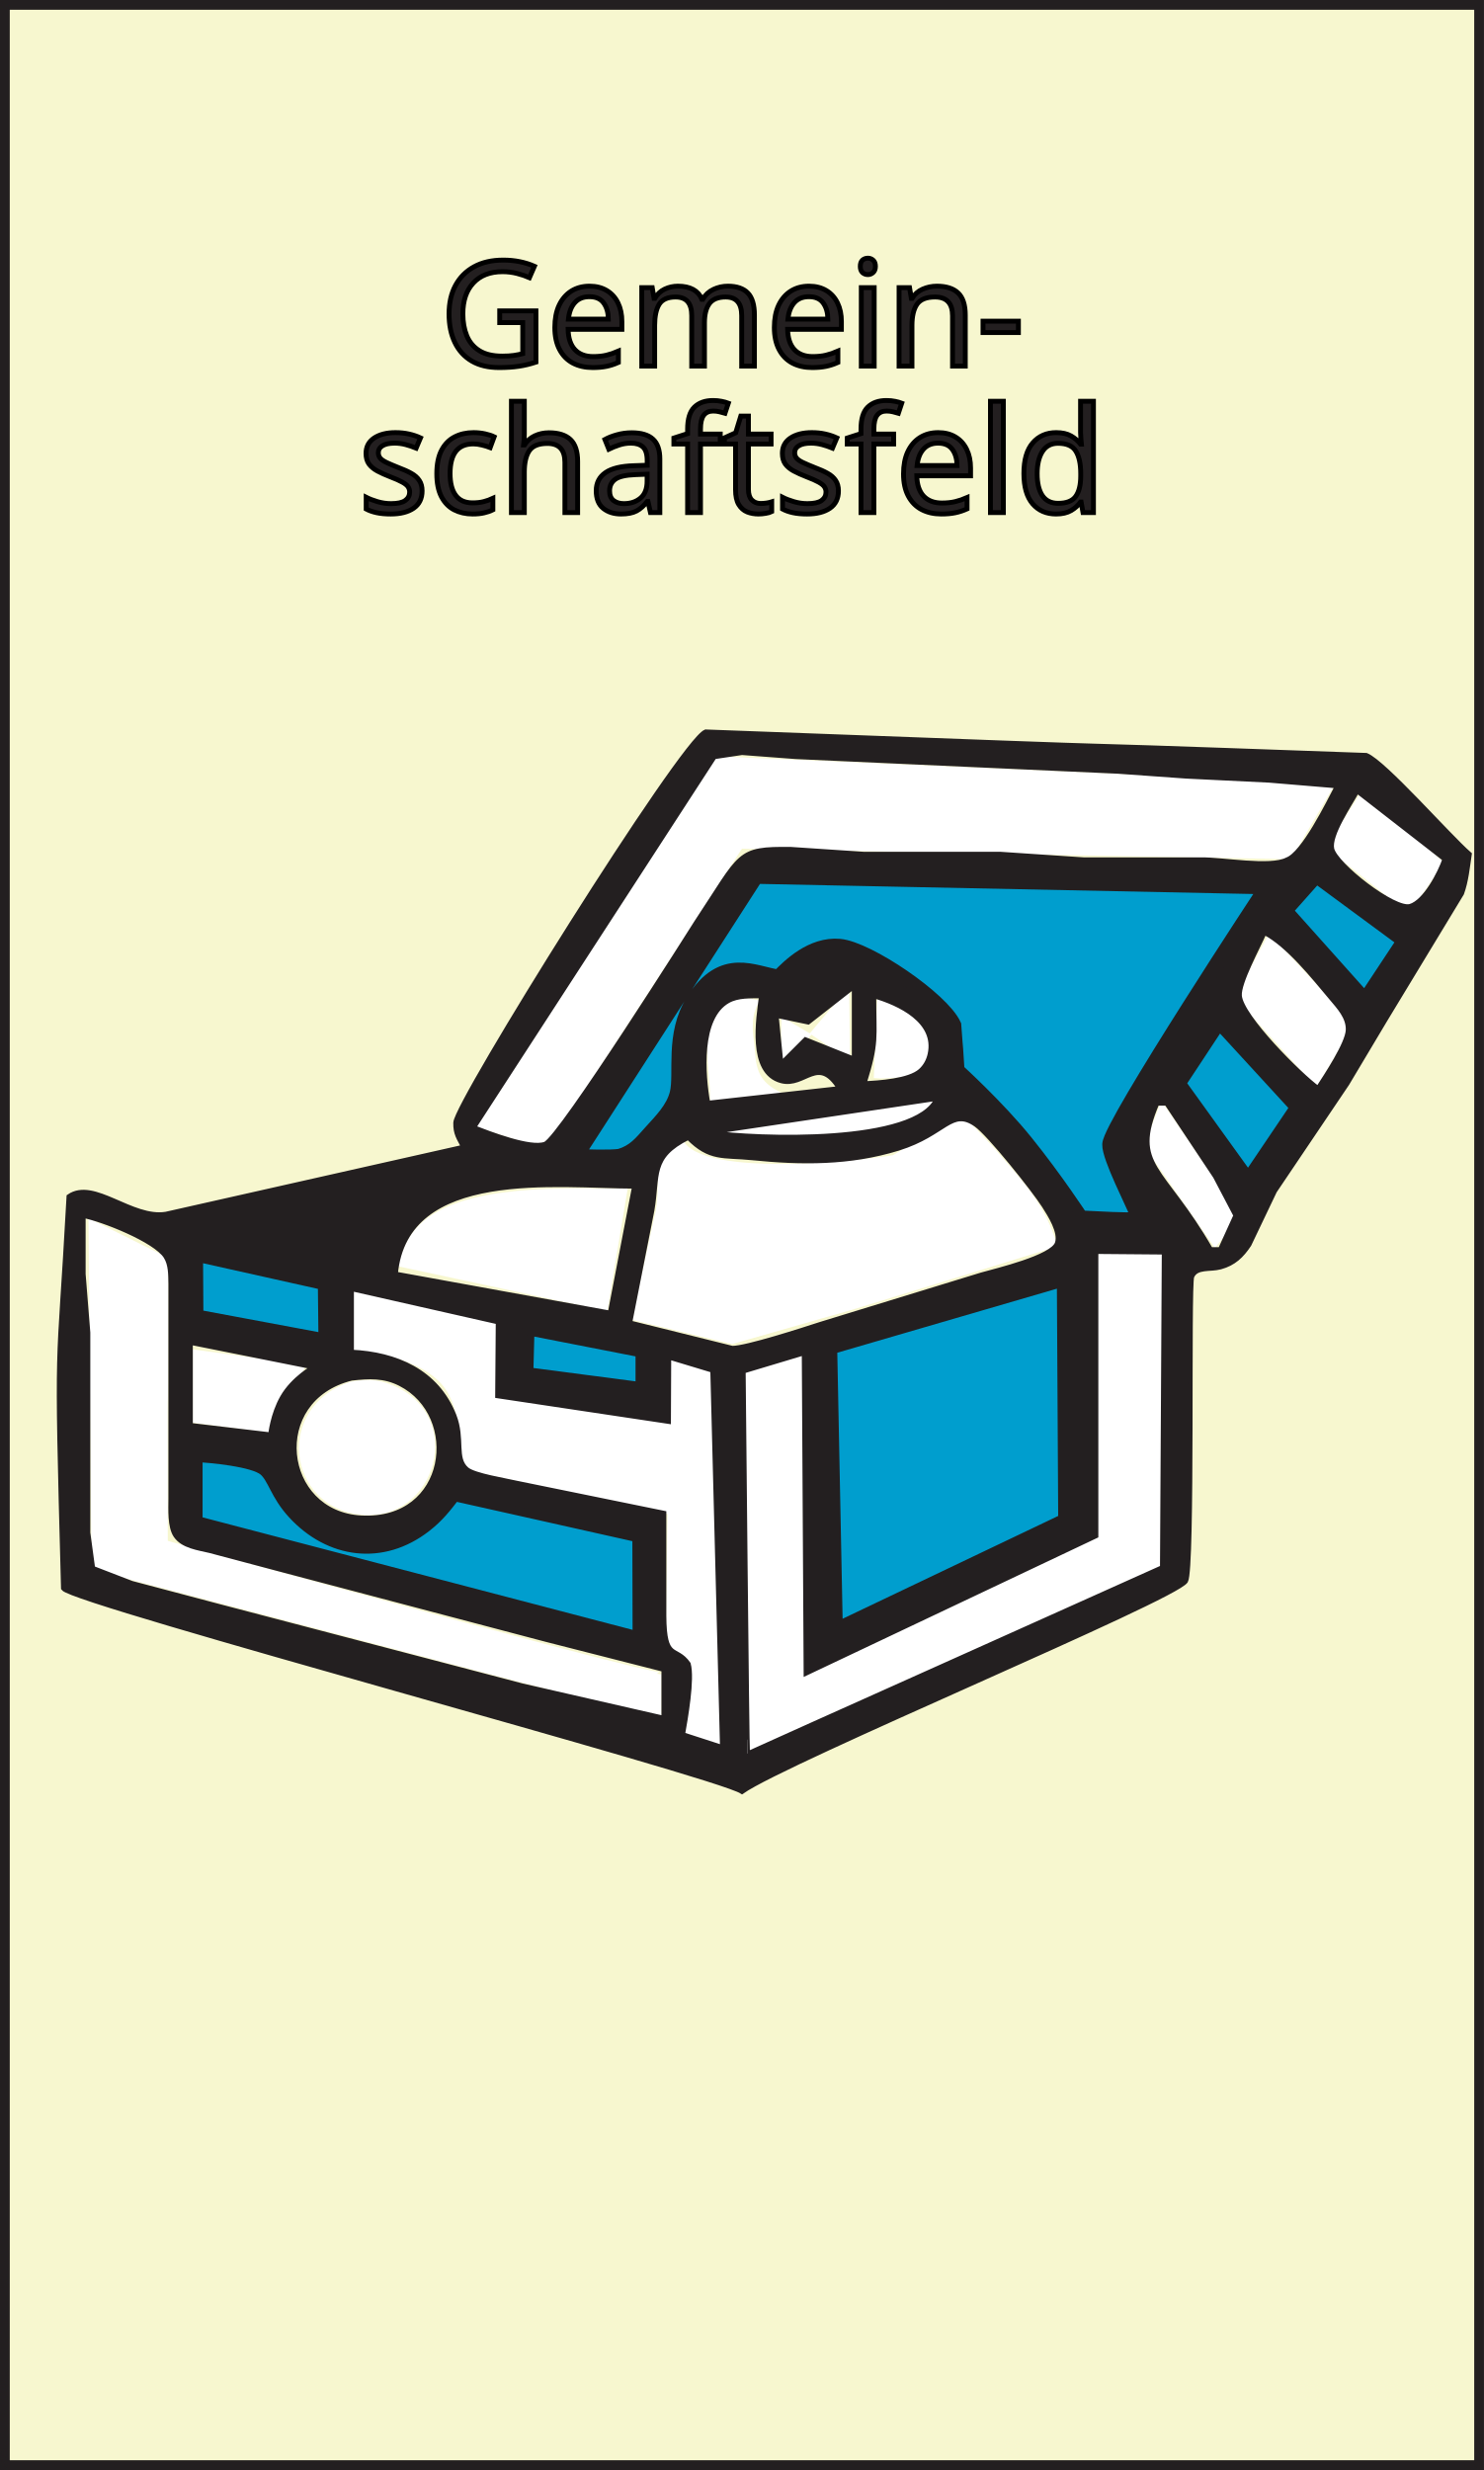
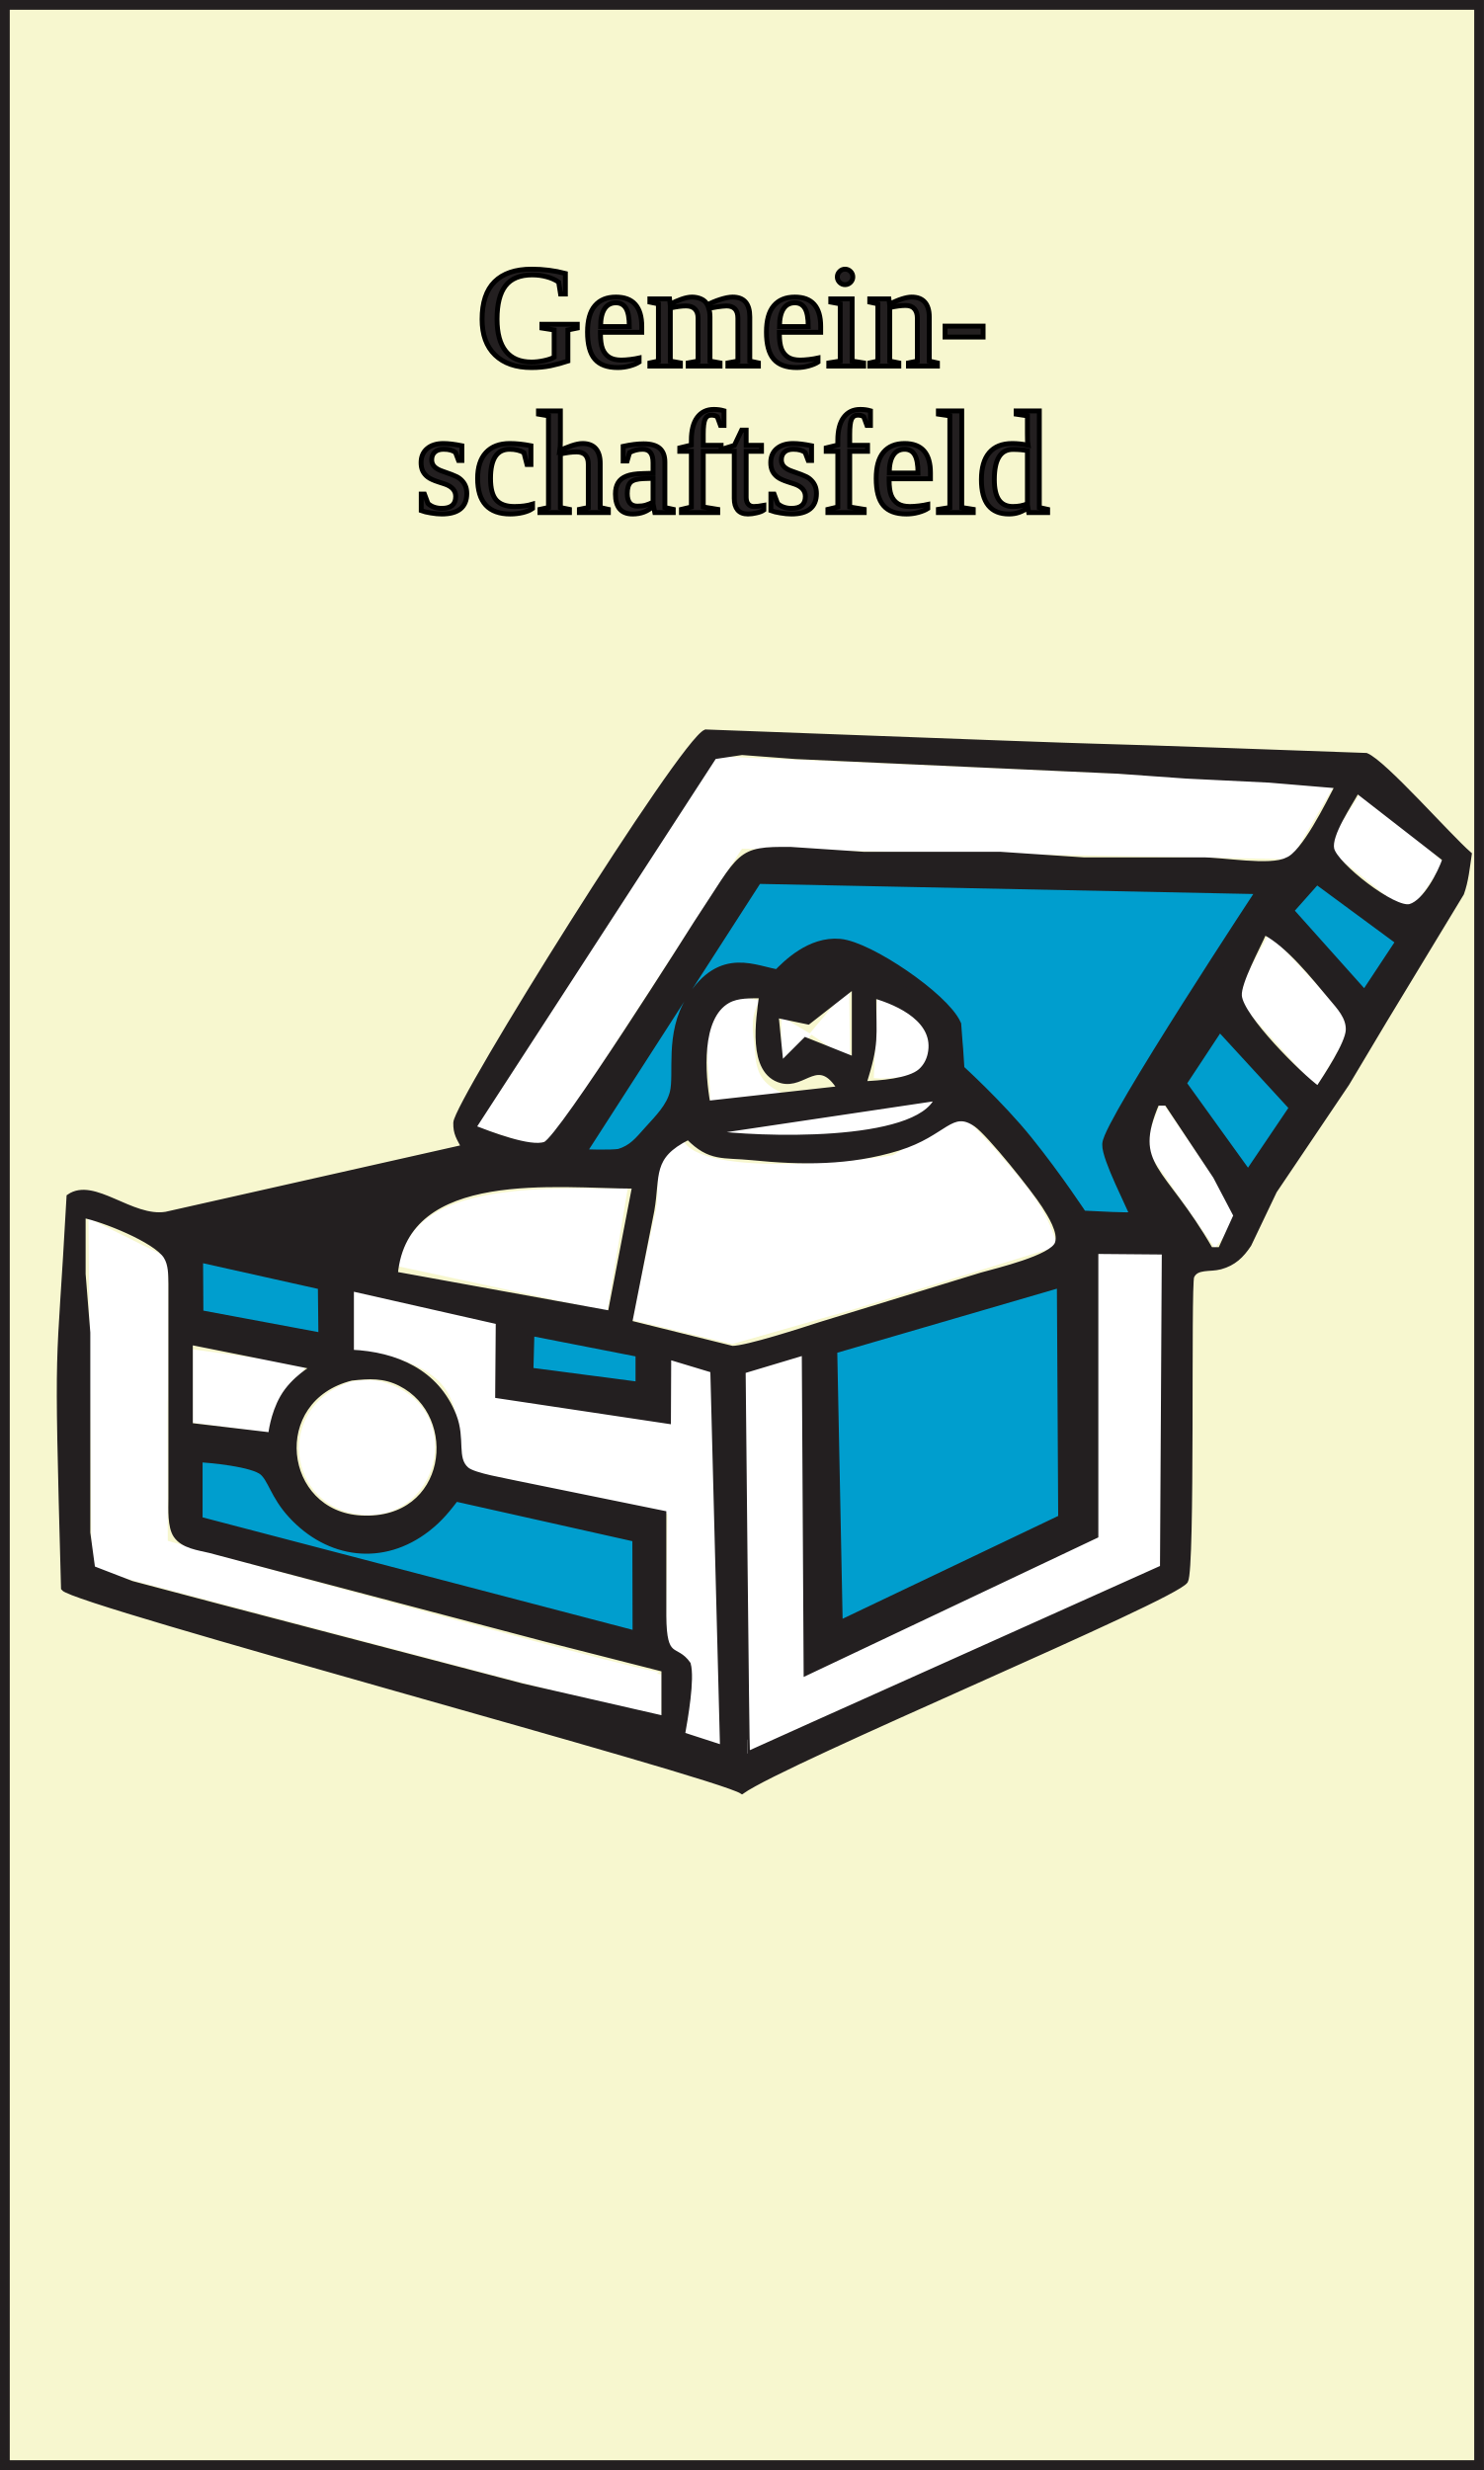
<svg xmlns="http://www.w3.org/2000/svg" width="304" height="506">
  <rect id="field_border" x="0" y="0" width="304" height="506" fill="#231f20" />
  <rect id="field" x="2" y="2" width="300" height="502" fill="#f7f7cf" />
  <g>
    <path id="weiß" fill="#ffffff" stroke="#ffffff" stroke-width="1" d="M 111.73,234.91    C 111.73,234.91 97.91,230.45 97.91,230.45              97.91,230.45 146.63,155.44 146.63,155.44              146.63,155.44 272.72,160.91 272.72,160.91              272.16,161.95 272.78,160.87 264.17,175.57              264.01,175.60 151.73,173.36 151.73,173.36              151.73,173.36 111.73,234.91 111.73,234.91 Z    M 173.61,216.39    C 173.61,216.39 166.61,211.61 166.61,211.61              166.61,211.61 173.48,203.48 173.48,203.48              173.48,203.48 173.61,216.39 173.61,216.39 Z    M 146.13,209.87    C 147.03,207.82 147.78,203.65 154.87,205.30              153.04,208.74 153.87,212.30 154.02,214.01              154.38,218.29 154.48,221.35 158.83,223.78              158.83,223.78 146.00,225.00 146.00,225.00              146.00,220.82 144.54,213.47 146.13,209.87 Z    M 187.78,219.83    C 186.24,220.06 181.12,220.57 179.52,220.39              179.52,220.39 180.22,204.96 180.22,204.96              190.89,209.84 192.09,212.78 187.78,219.83 Z    M 165.48,212.04    C 165.48,212.04 160.52,217.09 160.52,217.09              160.52,217.09 160.57,209.13 160.57,209.13              160.57,209.13 165.48,212.04 165.48,212.04 Z    M 191.65,225.26    C 182.83,232.70 174.97,232.57 162.35,232.57              158.35,232.57 150.71,233.01 146.96,231.52              146.96,231.52 191.65,225.26 191.65,225.26 Z    M 183.09,237.13    C 183.09,237.13 196.96,228.83 196.96,228.83              204.70,236.96 202.79,234.93 204.57,237.00              209.56,242.78 213.86,247.52 216.00,255.00              216.00,255.00 175.00,267.67 175.00,267.67              175.00,267.67 150.00,274.82 150.00,274.82              150.00,274.82 130.00,270.00 130.00,270.00              130.00,270.00 134.84,248.00 134.84,248.00              136.04,241.23 133.37,238.73 139.48,233.78              143.61,242.26 178.91,237.91 183.09,237.13 Z    M 86.22,251.33    C 94.90,242.76 116.48,244.00 128.00,244.00              128.00,244.00 124.00,268.00 124.00,268.00              124.00,268.00 82.00,259.00 82.00,259.00              83.12,255.90 83.78,253.74 86.22,251.33 Z    M 34.00,258.00    C 33.91,315.00 33.78,259.04 33.87,316.04              134.78,344.13 135.00,343.00 135.00,343.00              135.00,343.00 135.00,351.55 135.00,351.55              135.00,351.55 19.25,321.13 19.25,321.13              19.06,304.06 18.64,250.36 18.64,250.36              18.64,250.36 34.00,258.00 34.00,258.00 Z    M 237.96,257.00    C 237.96,257.00 237.38,321.13 237.38,321.13              237.38,321.13 153.35,359.09 153.35,359.09              153.35,359.09 152.94,281.44 152.94,281.44              152.94,281.44 164.25,277.94 164.25,277.94              164.25,294.98 163.30,327.79 165.31,343.06              165.31,343.06 165.84,344.12 224.89,314.87              225.59,257.09 225.00,257.00 225.00,257.00              225.00,257.00 237.96,257.00 237.96,257.00 Z    M 62.00,280.00    C 62.00,280.00 55.00,293.00 55.00,293.00              55.00,293.00 40.00,291.00 40.00,291.00              40.00,291.00 40.00,277.00 40.00,277.00              40.00,277.00 62.00,280.00 62.00,280.00 Z    M 80.00,284.15    C 94.86,289.97 89.04,311.31 74.00,309.80              59.29,308.33 56.87,288.38 72.00,283.53              75.14,283.09 76.93,282.94 80.00,284.15 Z    M 279.26,162.52    C 279.26,162.52 295.13,176.78 295.13,176.78              295.13,176.78 288.52,186.52 288.52,186.52              288.52,186.52 272.22,173.48 272.22,173.48              272.22,173.48 279.26,162.52 279.26,162.52 Z    M 260.09,192.04    C 260.09,192.04 276.70,209.91 276.70,209.91              276.70,209.91 269.61,221.96 269.61,221.96              269.61,221.96 253.52,204.22 253.52,204.22              253.52,204.22 260.09,192.04 260.09,192.04 Z    M 234.87,234.65    C 234.87,234.65 248.91,254.83 248.91,254.83              248.91,254.83 253.43,249.09 253.43,249.09              253.43,249.09 238.04,226.61 238.04,226.61              238.04,226.61 234.87,234.65 234.87,234.65 Z    M 72.75,264.00    C 72.75,264.00 101.63,270.63 101.63,270.63              101.63,270.63 101.88,286.38 101.88,286.38              101.88,286.38 136.88,291.63 137.00,291.63              137.13,291.63 137.63,278.38 137.63,278.38              137.63,278.38 146.75,281.00 146.75,281.00              146.75,281.00 147.50,357.50 147.50,357.50              147.50,357.50 140.25,354.75 140.25,354.75              140.25,354.75 142.21,346.35 141.25,341.38              140.57,337.87 136.88,337.25 136.88,337.25              136.88,337.25 137.25,309.75 137.25,309.75              137.25,309.75 94.75,300.50 94.75,300.50              94.75,300.50 95.82,288.68 90.75,283.13              84.88,276.69 72.75,276.38 72.75,276.38              72.75,276.38 72.75,264.00 72.75,264.00 Z" />
    <path id="blau" fill="#009ece" stroke="#231f20" stroke-width="3" d="M 154.88,179.56    C 154.88,179.56 259.48,181.70 259.48,181.70              259.48,181.70 227.51,230.20 227.30,234.43              227.18,237.04 232.20,246.73 233.43,249.83              230.47,249.76 233.04,250.09 221.43,249.48              221.43,249.48 216.18,241.45 210.13,233.96              204.28,226.71 196.09,219.30 196.09,219.30              195.74,213.30 195.91,216.83 195.42,210.00              192.98,204.66 177.81,194.35 172.00,193.83              166.29,193.32 161.65,197.91 159.52,200.13              154.57,199.48 148.06,195.34 142.00,205.02              137.64,211.98 139.70,219.92 138.69,224.00              137.89,227.19 135.42,229.60 133.28,231.98              131.30,234.18 129.99,235.92 126.99,236.84              125.28,237.12 120.04,237.00 118.00,236.84              118.00,236.84 154.88,179.56 154.88,179.56 Z    M 66.61,262.83    C 66.61,262.83 66.74,274.70 66.74,274.70              66.74,274.70 40.17,269.74 40.17,269.74              40.17,269.74 40.09,256.91 40.09,256.91              40.09,256.91 66.61,262.83 66.61,262.83 Z    M 218.00,262.00    C 218.00,262.00 218.28,311.50 218.28,311.50              218.28,311.50 171.16,333.97 171.16,333.97              171.16,333.97 170.00,276.00 170.00,276.00              170.00,276.00 218.00,262.00 218.00,262.00 Z    M 131.69,276.63    C 131.69,276.63 131.69,284.69 131.69,284.69              131.69,284.69 107.75,281.56 107.75,281.56              107.75,281.56 108.00,272.00 108.00,272.00              108.00,272.00 131.69,276.63 131.69,276.63 Z    M 54.31,300.90    C 56.34,302.61 56.75,305.95 60.33,309.83              67.69,317.82 78.28,319.24 86.99,312.47              89.56,310.47 91.05,308.55 93.00,306.00              93.00,306.00 131.04,314.52 131.04,314.52              131.04,314.52 131.09,335.83 131.09,335.83              131.09,335.83 40.00,312.00 40.00,312.00              40.00,312.00 40.00,298.00 40.00,298.00              43.19,298.15 51.98,298.95 54.31,300.90 Z    M 249.74,209.30    C 249.74,209.30 241.39,221.96 241.39,221.96              241.39,221.96 255.70,241.83 255.70,241.83              255.70,241.83 265.83,226.83 265.83,226.83              265.83,226.83 249.74,209.30 249.74,209.30 Z    M 287.69,192.69    C 287.69,192.69 269.63,179.38 269.63,179.38              269.63,179.38 263.25,186.56 263.25,186.56              263.25,186.56 279.63,204.88 279.63,204.88              279.63,204.88 287.69,192.69 287.69,192.69 Z" />
    <path id="schwarz" fill="#231f20" stroke="#231f20" stroke-width="1" d="M 93.36,230.00    C 93.47,225.94 139.67,151.90 144.56,149.94              272.50,154.75 182.75,151.25 279.88,154.75              283.57,156.26 296.69,171.25 301.00,175.00              300.60,177.68 300.35,180.43 299.43,183.00              299.43,183.00 283.68,209.00 283.68,209.00              283.68,209.00 275.92,222.00 275.92,222.00              275.92,222.00 261.09,244.00 261.09,244.00              261.09,244.00 255.86,254.96 255.86,254.96              254.34,257.25 252.73,258.80 250.02,259.54              247.89,260.13 245.07,259.37 244.14,261.51              243.42,263.37 244.37,321.45 242.88,323.88              240.67,327.45 160.99,360.65 152.00,367.00              146.71,363.51 15.13,328.38 13.00,325.38              11.50,270.13 12.00,284.25 14.13,245.13              19.22,241.59 26.95,249.88 34.00,248.74              34.00,248.74 95.00,235.00 95.00,235.00              94.05,233.16 93.30,232.24 93.36,230.00 Z    M 260.00,159.83    C 260.00,159.83 243.00,159.00 243.00,159.00              243.00,159.00 229.00,158.00 229.00,158.00              229.00,158.00 163.00,155.00 163.00,155.00              163.00,155.00 152.00,154.17 152.00,154.17              152.00,154.17 146.32,155.02 146.32,155.02              146.32,155.02 97.00,231.00 97.00,231.00              100.12,232.20 108.64,235.54 111.68,234.39              114.81,233.19 142.67,189.00 142.67,189.00              152.13,174.74 150.95,173.88 162.00,174.00              162.00,174.00 177.00,175.00 177.00,175.00              177.00,175.00 205.00,175.00 205.00,175.00              205.00,175.00 222.00,176.14 222.00,176.14              222.00,176.14 246.00,176.14 246.00,176.14              250.29,176.05 260.26,177.94 263.67,176.14              267.05,174.94 272.13,164.54 274.00,161.00              274.00,161.00 260.00,159.83 260.00,159.83 Z    M 278.00,162.00    C 276.52,164.78 272.19,171.00 272.82,173.91              273.52,177.16 285.64,186.65 288.90,185.68              292.01,184.75 295.01,178.89 296.00,176.00              296.00,176.00 278.00,162.00 278.00,162.00 Z    M 162.00,179.00    C 152.51,179.02 153.67,179.49 145.50,192.00              145.50,192.00 119.01,231.12 117.00,237.90              119.44,238.00 127.14,238.57 128.83,237.90              130.79,236.92 132.34,234.63 133.66,233.00              135.82,230.33 138.86,227.35 139.69,224.00              140.55,220.51 138.79,209.55 144.56,203.34              149.77,197.72 155.64,201.40 160.00,199.85              163.30,198.68 166.76,194.25 172.27,194.94              177.54,195.60 192.05,205.07 194.20,210.00              195.89,213.90 194.42,216.63 195.99,219.83              197.31,222.51 205.36,230.26 207.83,233.00              211.18,236.72 218.61,247.81 222.09,249.57              225.35,251.21 230.40,251.00 234.00,251.00              232.62,243.64 227.99,238.90 228.83,234.00              229.68,229.07 258.20,186.66 260.00,181.00              260.00,181.00 162.00,179.00 162.00,179.00 Z    M 287.50,193.13    C 287.50,193.13 269.31,179.25 269.31,179.25              269.31,179.25 263.25,186.44 263.25,186.44              263.25,186.44 280.38,205.44 280.38,205.13              280.38,204.81 287.50,193.13 287.50,193.13 Z    M 276.19,211.00    C 276.28,208.36 274.31,206.31 272.73,204.42              269.10,200.10 263.91,193.53 259.00,191.00              257.73,193.94 253.67,201.32 253.90,204.00              254.26,208.35 266.24,220.29 270.00,223.00              271.64,220.48 276.10,213.81 276.19,211.00 Z    M 165.56,209.38    C 165.56,209.38 159.00,208.00 159.00,208.00              159.00,208.00 160.00,218.00 160.00,218.00              160.00,218.00 165.00,213.00 165.00,213.00              165.00,213.00 175.00,217.00 175.00,217.00              175.00,217.00 175.00,202.00 175.00,202.00              175.00,202.00 165.56,209.38 165.56,209.38 Z    M 149.11,205.02    C 143.03,208.44 143.96,220.21 145.00,226.00              145.00,226.00 172.00,223.00 172.00,223.00              167.59,215.93 164.84,222.68 160.06,221.40              153.53,219.65 155.38,208.72 156.00,204.00              153.74,204.03 151.14,203.88 149.11,205.02 Z    M 188.57,219.41    C 189.60,218.49 190.23,217.32 190.53,215.98              192.03,209.15 184.26,205.50 179.00,204.00              179.00,212.78 179.68,213.40 177.00,222.00              180.08,221.86 186.23,221.48 188.57,219.41 Z    M 241.90,222.00    C 242.12,225.46 252.44,239.17 255.00,243.00              255.00,243.00 257.00,243.00 257.00,243.00              257.00,243.00 265.27,228.00 265.27,228.00              265.27,228.00 261.90,221.00 261.90,221.00              261.90,221.00 250.00,208.00 250.00,208.00              247.31,210.64 241.66,218.18 241.90,222.00 Z    M 145.00,232.00    C 155.00,233.45 187.91,234.64 192.00,225.00              192.00,225.00 145.00,232.00 145.00,232.00 Z    M 237.00,226.00    C 231.46,239.04 238.14,238.86 248.00,256.00              248.00,256.00 250.00,256.00 250.00,256.00              250.00,256.00 253.18,249.00 253.18,249.00              253.18,249.00 248.98,241.00 248.98,241.00              248.98,241.00 239.00,226.00 239.00,226.00              239.00,226.00 237.00,226.00 237.00,226.00 Z    M 150.00,276.21    C 152.87,276.25 164.58,272.44 168.00,271.33              168.00,271.33 201.08,261.18 201.08,261.18              204.20,260.30 215.57,257.61 216.59,254.72              217.40,252.44 215.10,248.87 213.91,247.00              211.84,243.75 202.71,232.28 199.96,230.37              194.84,226.81 193.66,232.25 184.00,235.23              174.03,238.30 164.20,238.19 154.00,237.17              148.20,236.59 145.46,237.53 141.00,233.00              133.02,236.97 134.81,240.75 133.54,248.00              133.54,248.00 129.00,271.00 129.00,271.00              129.00,271.00 150.00,276.21 150.00,276.21 Z    M 81.00,261.00    C 81.00,261.00 125.00,269.00 125.00,269.00              125.00,269.00 130.00,243.00 130.00,243.00              114.45,243.00 83.07,238.79 81.00,261.00 Z    M 112.00,335.88    C 112.00,335.88 58.00,321.63 58.00,321.63              58.00,321.63 43.00,317.65 43.00,317.65              40.64,317.08 37.50,316.73 36.02,314.57              34.78,312.75 35.00,309.17 35.00,307.00              35.00,307.00 35.00,263.00 35.00,263.00              34.96,261.14 35.02,259.02 33.98,257.39              31.83,254.02 20.98,249.75 17.04,249.00              17.04,249.00 17.04,261.00 17.04,261.00              17.04,261.00 18.00,273.00 18.00,273.00              18.00,273.00 18.00,314.00 18.00,314.00              18.00,314.00 18.99,321.28 18.99,321.28              18.99,321.28 27.00,324.37 27.00,324.37              27.00,324.37 45.00,329.13 45.00,329.13              45.00,329.13 107.00,345.37 107.00,345.37              107.00,345.37 136.00,352.00 136.00,352.00              136.00,352.00 136.00,342.00 136.00,342.00              136.00,342.00 112.00,335.88 112.00,335.88 Z    M 39.00,256.00    C 39.00,256.00 40.02,269.41 40.02,269.41              40.02,269.41 67.00,275.00 67.00,275.00              67.00,275.00 67.09,262.64 67.09,262.64              67.09,262.64 39.00,256.00 39.00,256.00 Z    M 131.91,276.35    C 131.91,276.35 107.39,271.30 107.39,271.30              107.39,271.30 107.48,281.91 107.48,281.91              107.48,281.91 131.91,284.61 131.91,284.61              131.91,284.61 131.91,276.35 131.91,276.35 Z    M 39.00,275.00    C 39.00,275.00 39.00,292.00 39.00,292.00              39.00,292.00 55.44,293.94 55.44,293.94              55.44,293.94 55.83,289.82 57.88,286.25              60.10,282.37 64.31,280.06 64.31,280.06              64.31,280.06 39.00,275.00 39.00,275.00 Z    M 74.00,310.96    C 92.09,311.90 94.79,289.94 82.00,283.45              78.65,281.75 75.59,281.94 72.00,282.33              54.70,286.64 57.51,310.10 74.00,310.96 Z    M 132.00,320.00    C 131.96,317.99 132.14,315.58 130.43,314.16              129.09,313.06 123.93,312.10 122.00,311.63              122.00,311.63 104.00,307.63 104.00,307.63              101.55,307.02 96.38,305.53 94.04,306.04              91.20,306.65 89.22,309.47 86.91,311.21              83.10,314.09 77.83,316.19 73.00,315.50              67.21,314.66 61.90,310.84 58.72,306.00              57.24,303.74 56.78,301.21 55.28,299.82              52.83,297.58 42.49,297.03 39.00,297.00              39.00,297.00 39.00,304.00 39.00,304.00              39.00,306.13 38.77,309.73 40.02,311.49              41.75,313.93 56.37,317.20 60.00,318.11              60.00,318.11 101.00,328.71 101.00,328.71              108.52,330.84 124.96,335.67 132.00,336.00              132.00,336.00 132.00,320.00 132.00,320.00 Z    M 217.75,261.38    C 217.63,261.25 170.38,276.13 170.38,276.13              170.38,276.13 170.63,334.00 170.63,334.00              170.63,334.00 218.50,311.75 218.50,311.75              218.50,311.75 217.88,261.50 217.75,261.38 Z    M 224.50,314.63    C 224.50,314.63 165.13,342.75 165.13,342.75              165.13,342.75 164.75,277.13 164.75,277.13              164.75,277.13 152.25,280.88 152.25,280.88              152.25,280.88 153.00,359.25 153.13,359.25              153.25,359.25 238.13,321.13 238.13,321.13              238.13,321.13 238.50,256.50 238.50,256.50              238.50,256.50 224.50,256.38 224.50,256.38              224.50,256.38 224.50,314.63 224.50,314.63 Z    M 72.00,264.00    C 72.00,264.00 72.00,277.00 72.00,277.00              81.06,277.42 89.44,280.97 93.00,290.00              94.89,294.81 92.98,298.77 95.60,301.02              97.10,302.31 103.71,303.34 106.00,303.88              106.00,303.88 136.00,310.00 136.00,310.00              136.00,310.00 136.00,331.00 136.00,331.00              136.06,340.50 138.38,337.13 141.00,340.88              141.85,343.94 140.41,352.10 139.83,355.35              139.83,355.35 148.00,358.00 148.00,358.00              148.00,358.00 146.01,280.72 146.01,280.72              146.01,280.72 137.00,278.00 137.00,278.00              137.00,278.00 136.94,291.19 136.94,291.19              136.94,291.19 101.94,285.94 101.94,285.94              101.94,285.94 102.06,270.81 102.06,270.81              102.06,270.81 72.00,264.00 72.00,264.00 Z" />
  </g>
-   <g font-family="Monopoly" font-size="30px" fill="#231f20" text-anchor="middle">
-     <text id="tag" x="150" y="75" font-family="Monopoly" font-size="30px" style="stroke: #000000" text-anchor="middle">
+   <g font-size="30px" fill="#231f20" text-anchor="middle">
+     <text id="tag" x="150" y="75" font-size="30px" style="stroke: #000000" text-anchor="middle">
			Gemein-
		</text>
-     <text id="tag" x="150" y="105" font-family="Monopoly" font-size="30px" style="stroke: #000000" text-anchor="middle">
+     <text id="tag" x="150" y="105" font-size="30px" style="stroke: #000000" text-anchor="middle">
			schaftsfeld
		</text>
  </g>
</svg>
